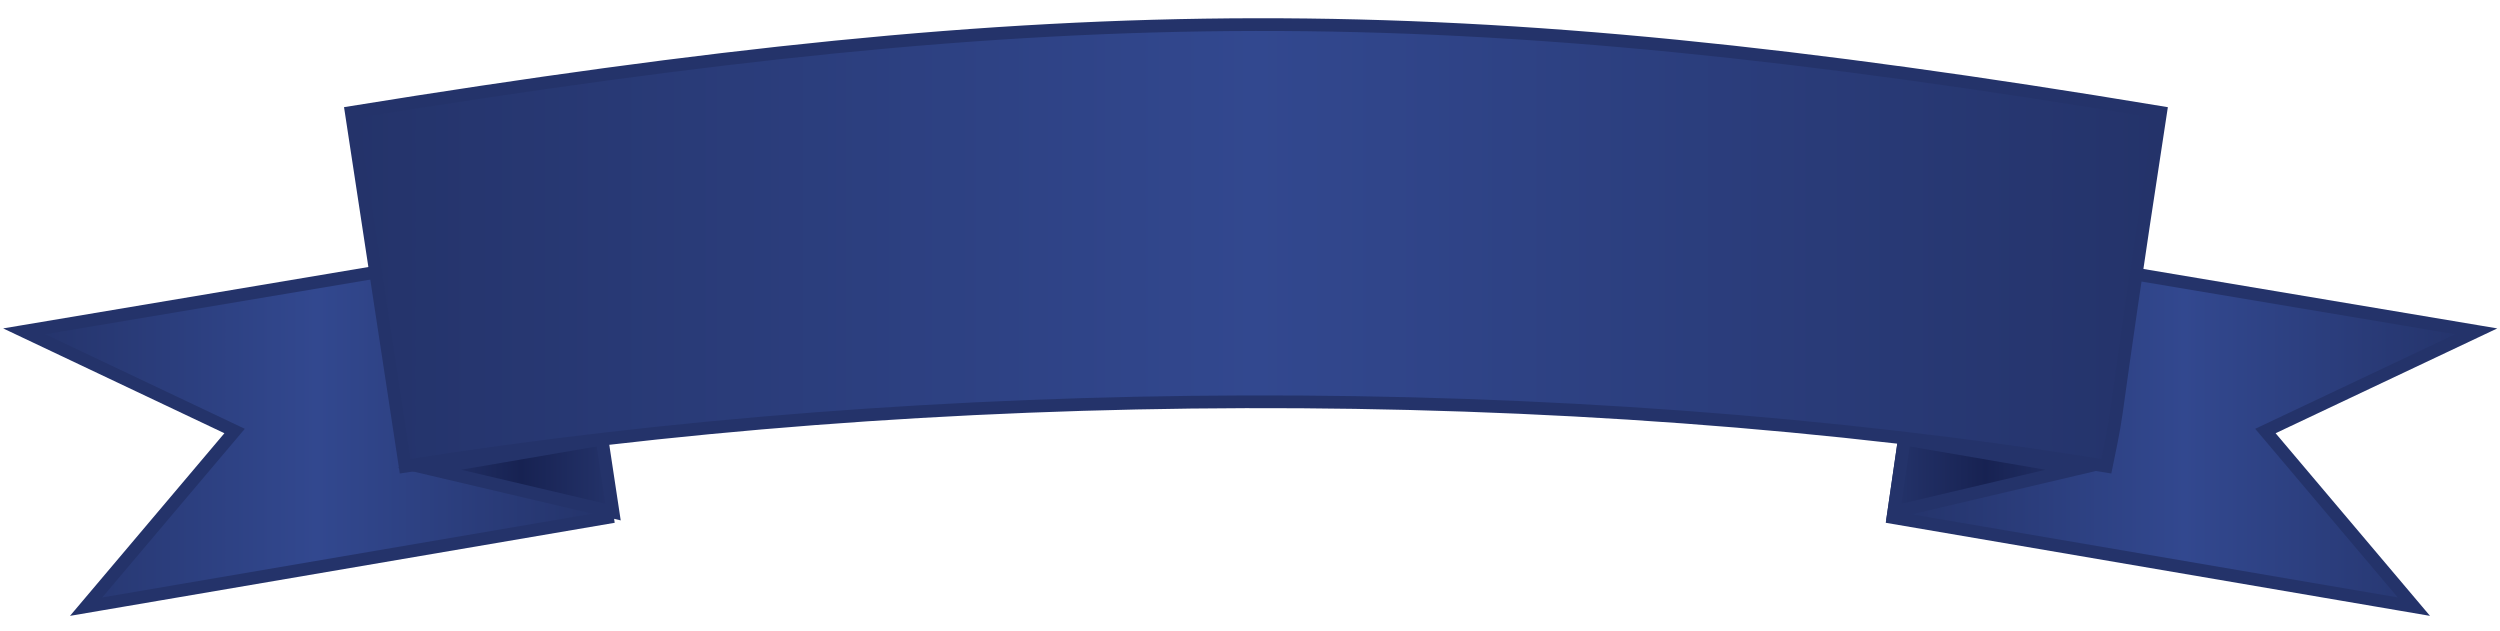
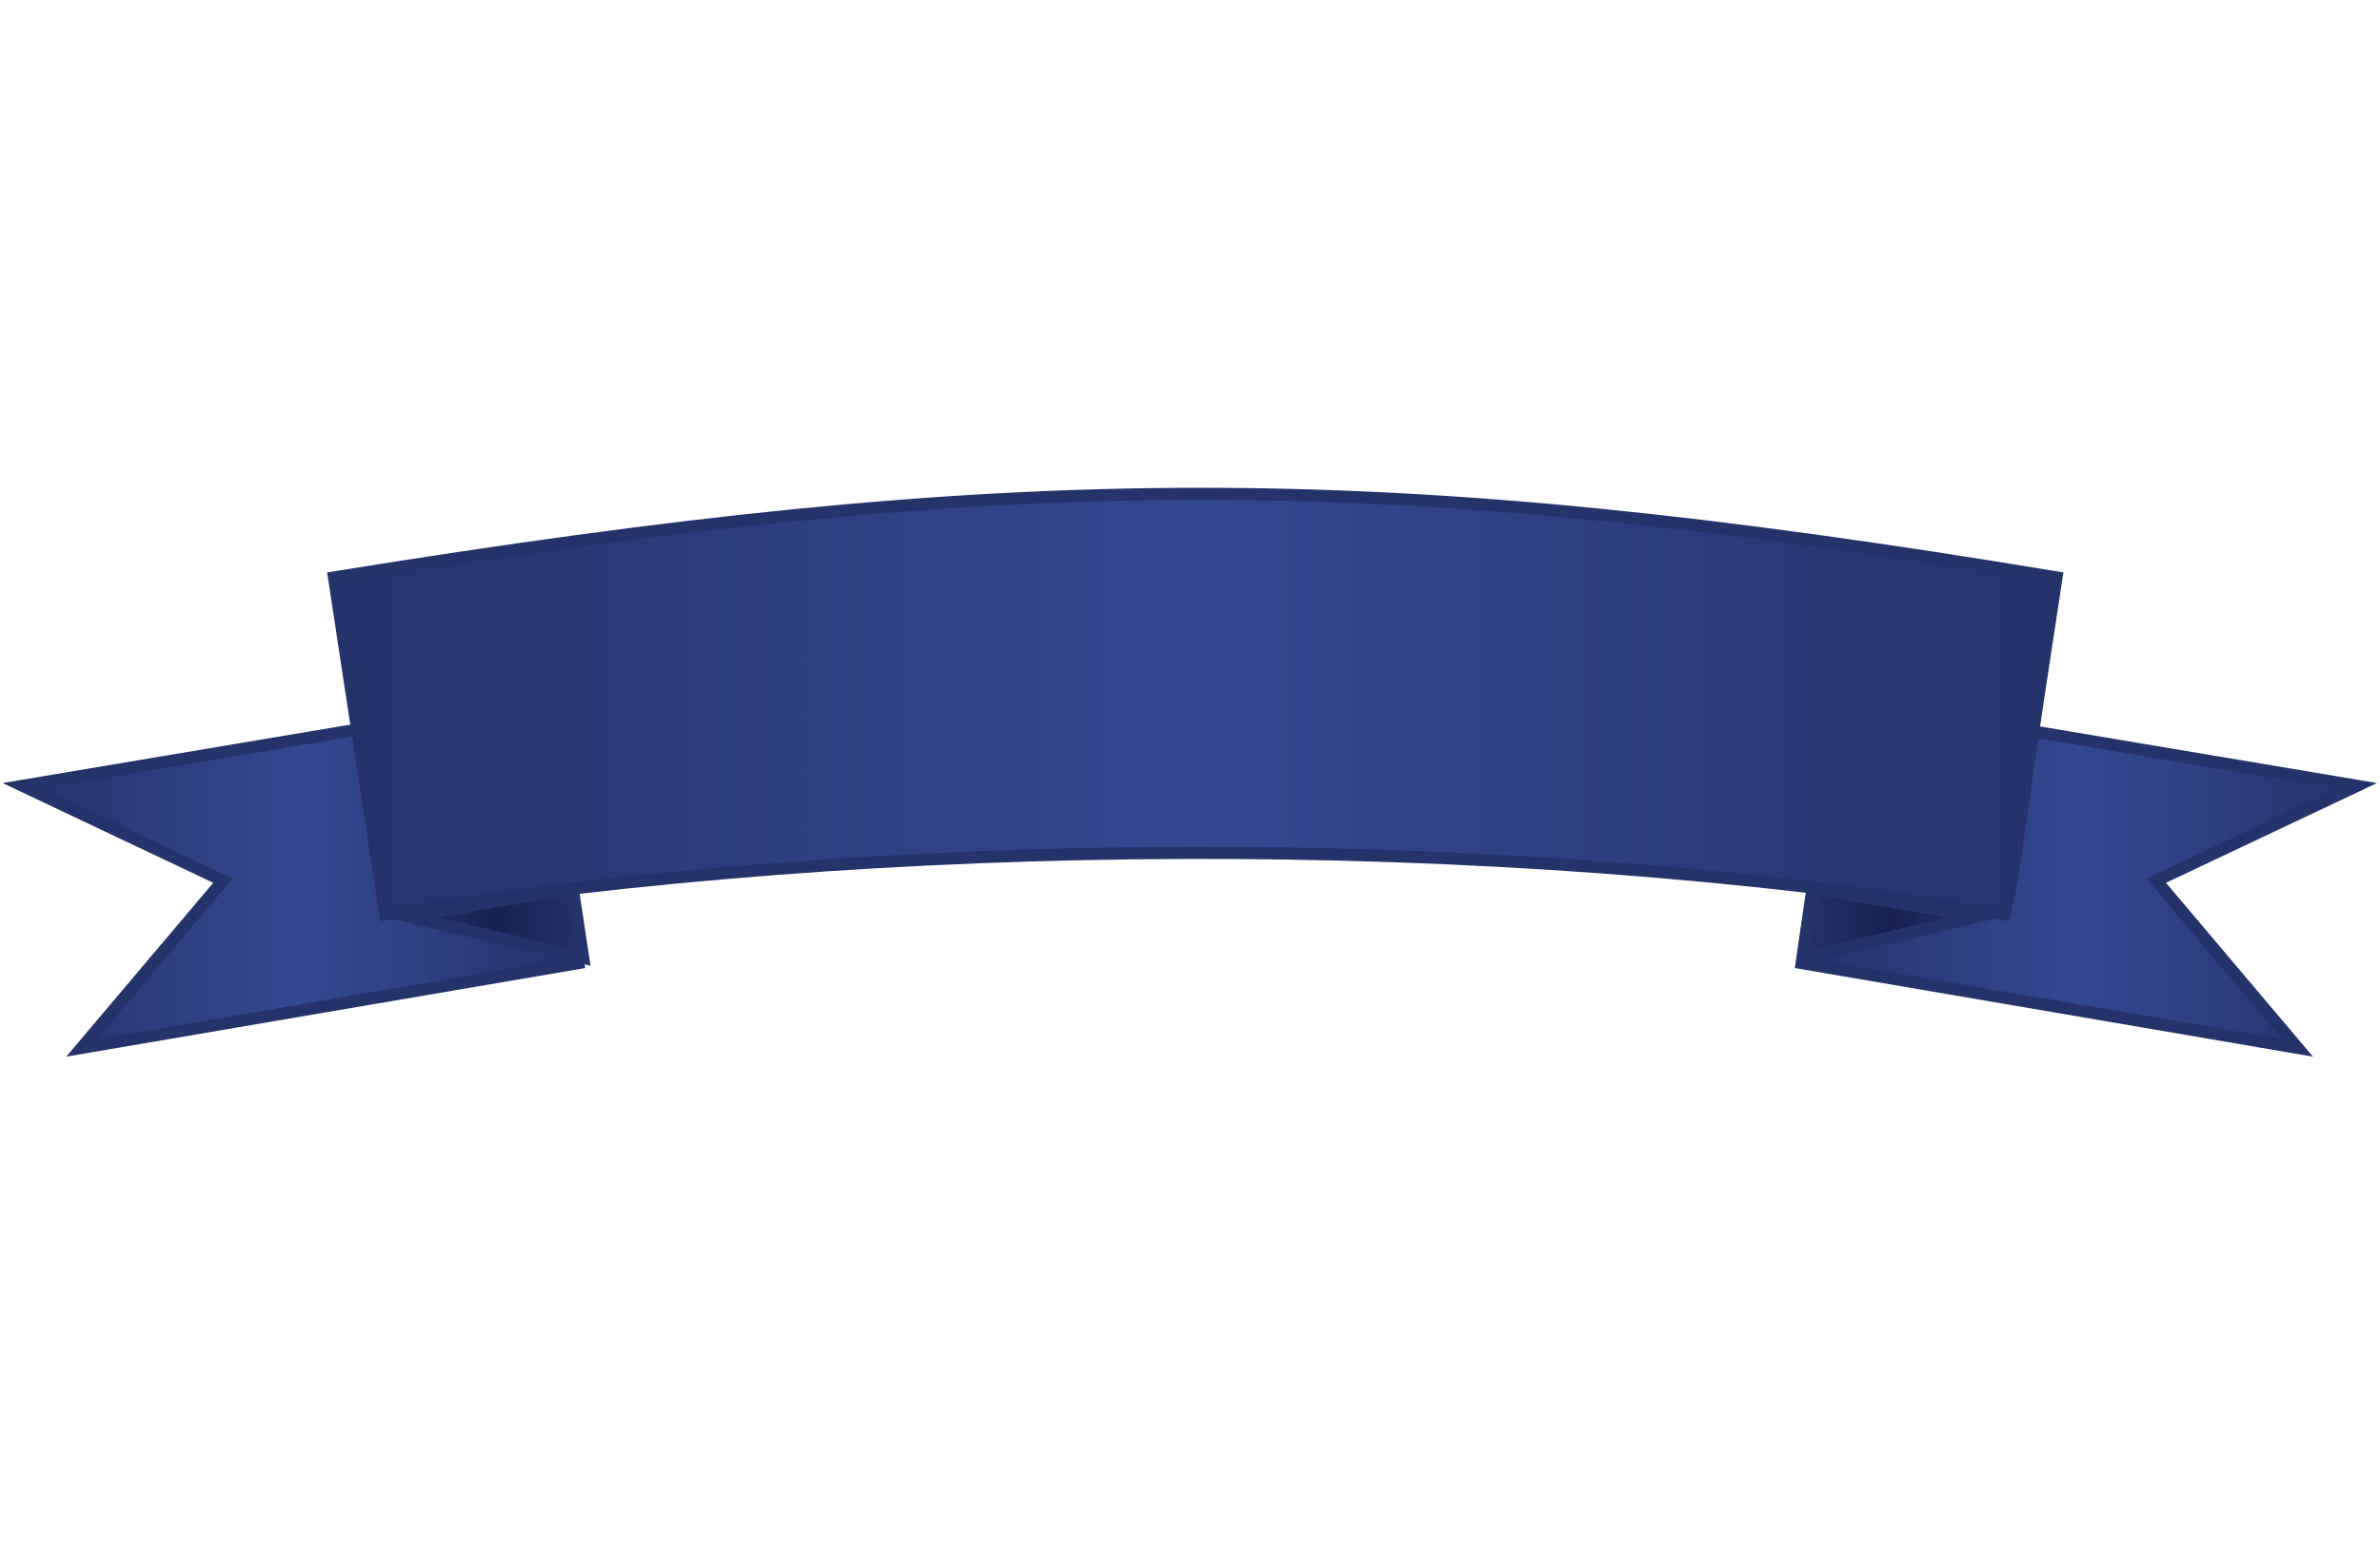
- <svg xmlns="http://www.w3.org/2000/svg" version="1.1" id="Layer_1" x="0px" y="0px" viewBox="0 0 589.3 148.7" style="enable-background:new 0 0 589.3 148.7;" xml:space="preserve">
+ <svg xmlns="http://www.w3.org/2000/svg" version="1.1" id="Layer_1" x="0px" y="0px" viewBox="-704 810.3 589.3 381.7" style="enable-background:new -704 810.3 589.3 381.7;" xml:space="preserve">
  <style type="text/css">
	.st0{fill:url(#SVGID_1_);stroke:url(#SVGID_2_);stroke-width:3;stroke-miterlimit:10;}
	.st1{fill:url(#SVGID_3_);stroke:url(#SVGID_4_);stroke-width:3;stroke-miterlimit:10;}
	.st2{fill:url(#SVGID_5_);stroke:url(#SVGID_6_);stroke-width:3;stroke-miterlimit:10;}
	.st3{fill:url(#SVGID_7_);stroke:url(#SVGID_8_);stroke-width:3;stroke-miterlimit:10;}
	.st4{fill:url(#SVGID_9_);stroke:url(#SVGID_10_);stroke-width:3;stroke-miterlimit:10;}
</style>
  <g>
-     <linearGradient id="SVGID_1_" gradientUnits="userSpaceOnUse" x1="5.685" y1="99.799" x2="143.179" y2="99.799">
+     <linearGradient id="SVGID_1_" gradientUnits="userSpaceOnUse" x1="-698.35" y1="2927.95" x2="-560.85" y2="2927.95" gradientTransform="matrix(1 0 0 1 0 -1901.4)">
      <stop offset="0" style="stop-color:#24336A" />
      <stop offset="0.5" style="stop-color:#32488F" />
      <stop offset="1" style="stop-color:#24336A" />
    </linearGradient>
-     <linearGradient id="SVGID_2_" gradientUnits="userSpaceOnUse" x1="0.732" y1="100.019" x2="144.875" y2="100.019">
+     <linearGradient id="SVGID_2_" gradientUnits="userSpaceOnUse" x1="-703.306" y1="2928.169" x2="-559.153" y2="2928.169" gradientTransform="matrix(1 0 0 1 0 -1901.4)">
      <stop offset="0" style="stop-color:#24336A" />
      <stop offset="1" style="stop-color:#24336A" />
    </linearGradient>
-     <polygon class="st0" points="5.7,78.1 55.3,101.6 20.3,143 143.2,122 133.6,56.6  " />
-     <linearGradient id="SVGID_3_" gradientUnits="userSpaceOnUse" x1="446.173" y1="99.799" x2="583.667" y2="99.799">
+     <polygon class="st0" points="-698.4,1004.9 -648.8,1028.4 -683.8,1069.8 -560.8,1048.8 -570.5,983.4  " />
+     <linearGradient id="SVGID_3_" gradientUnits="userSpaceOnUse" x1="-257.85" y1="2927.95" x2="-120.35" y2="2927.95" gradientTransform="matrix(1 0 0 1 0 -1901.4)">
      <stop offset="0" style="stop-color:#24336A" />
      <stop offset="0.5" style="stop-color:#32488F" />
      <stop offset="1" style="stop-color:#24336A" />
    </linearGradient>
-     <linearGradient id="SVGID_4_" gradientUnits="userSpaceOnUse" x1="444.478" y1="100.019" x2="588.62" y2="100.019">
+     <linearGradient id="SVGID_4_" gradientUnits="userSpaceOnUse" x1="-259.545" y1="2928.17" x2="-115.387" y2="2928.17" gradientTransform="matrix(1 0 0 1 0 -1901.4)">
      <stop offset="0" style="stop-color:#24336A" />
      <stop offset="1" style="stop-color:#24336A" />
    </linearGradient>
-     <polygon class="st1" points="583.7,78.1 534,101.6 569,143 446.2,122 455.7,56.6  " />
-     <linearGradient id="SVGID_5_" gradientUnits="userSpaceOnUse" x1="101.167" y1="112.132" x2="144.452" y2="112.132">
+     <polygon class="st1" points="-120.4,1004.9 -170.1,1028.4 -135.1,1069.8 -257.9,1048.8 -248.4,983.4  " />
+     <linearGradient id="SVGID_5_" gradientUnits="userSpaceOnUse" x1="-602.85" y1="2940.251" x2="-559.55" y2="2940.251" gradientTransform="matrix(1 0 0 1 0 -1901.4)">
      <stop offset="0" style="stop-color:#24336A" />
      <stop offset="0.5" style="stop-color:#172252" />
      <stop offset="1" style="stop-color:#24336A" />
    </linearGradient>
-     <linearGradient id="SVGID_6_" gradientUnits="userSpaceOnUse" x1="93.644" y1="112.246" x2="146.26" y2="112.246">
+     <linearGradient id="SVGID_6_" gradientUnits="userSpaceOnUse" x1="-610.366" y1="2940.366" x2="-557.735" y2="2940.366" gradientTransform="matrix(1 0 0 1 0 -1901.4)">
      <stop offset="0" style="stop-color:#24336A" />
      <stop offset="1" style="stop-color:#24336A" />
    </linearGradient>
-     <polygon class="st2" points="101.2,110.5 141.9,103.5 144.5,120.7  " />
-     <linearGradient id="SVGID_7_" gradientUnits="userSpaceOnUse" x1="446.398" y1="112.132" x2="489.683" y2="112.132">
+     <polygon class="st2" points="-602.8,1037.3 -562.2,1030.3 -559.6,1047.5  " />
+     <linearGradient id="SVGID_7_" gradientUnits="userSpaceOnUse" x1="-257.65" y1="2940.251" x2="-214.35" y2="2940.251" gradientTransform="matrix(1 0 0 1 0 -1901.4)">
      <stop offset="0" style="stop-color:#24336A" />
      <stop offset="0.5" style="stop-color:#172252" />
      <stop offset="1" style="stop-color:#24336A" />
    </linearGradient>
-     <linearGradient id="SVGID_8_" gradientUnits="userSpaceOnUse" x1="444.59" y1="112.246" x2="497.206" y2="112.246">
+     <linearGradient id="SVGID_8_" gradientUnits="userSpaceOnUse" x1="-259.451" y1="2940.364" x2="-206.827" y2="2940.364" gradientTransform="matrix(1 0 0 1 0 -1901.4)">
      <stop offset="0" style="stop-color:#24336A" />
      <stop offset="1" style="stop-color:#24336A" />
    </linearGradient>
-     <polygon class="st3" points="489.7,110.5 448.9,103.5 446.4,120.7  " />
-     <linearGradient id="SVGID_9_" gradientUnits="userSpaceOnUse" x1="82.707" y1="57.867" x2="509.191" y2="57.867">
+     <polygon class="st3" points="-214.4,1037.3 -255.1,1030.3 -257.6,1047.5  " />
+     <linearGradient id="SVGID_9_" gradientUnits="userSpaceOnUse" x1="-621.25" y1="2886" x2="-194.75" y2="2886" gradientTransform="matrix(1 0 0 1 0 -1901.4)">
      <stop offset="0" style="stop-color:#24336A" />
      <stop offset="0.5" style="stop-color:#32488F" />
      <stop offset="1" style="stop-color:#24336A" />
    </linearGradient>
-     <linearGradient id="SVGID_10_" gradientUnits="userSpaceOnUse" x1="81" y1="57.976" x2="510.897" y2="57.976">
+     <linearGradient id="SVGID_10_" gradientUnits="userSpaceOnUse" x1="-622.957" y1="2886.109" x2="-193.043" y2="2886.109" gradientTransform="matrix(1 0 0 1 0 -1901.4)">
      <stop offset="0" style="stop-color:#24336A" />
      <stop offset="1" style="stop-color:#24336A" />
    </linearGradient>
-     <path class="st4" d="M496.5,109.9c-129.2-21-278.1-19.5-401,0c0,0,0,0-12.7-83.4c168.5-27.2,257.8-28,426.5,0   C496.5,109.9,500.3,91.4,496.5,109.9z" />
+     <path class="st4" d="M-207.6,1036.7c-129.2-21-278.1-19.5-401,0c0,0,0,0-12.7-83.4c168.5-27.2,257.8-28,426.5,0   C-207.6,1036.7-203.8,1018.2-207.6,1036.7z" />
  </g>
</svg>
